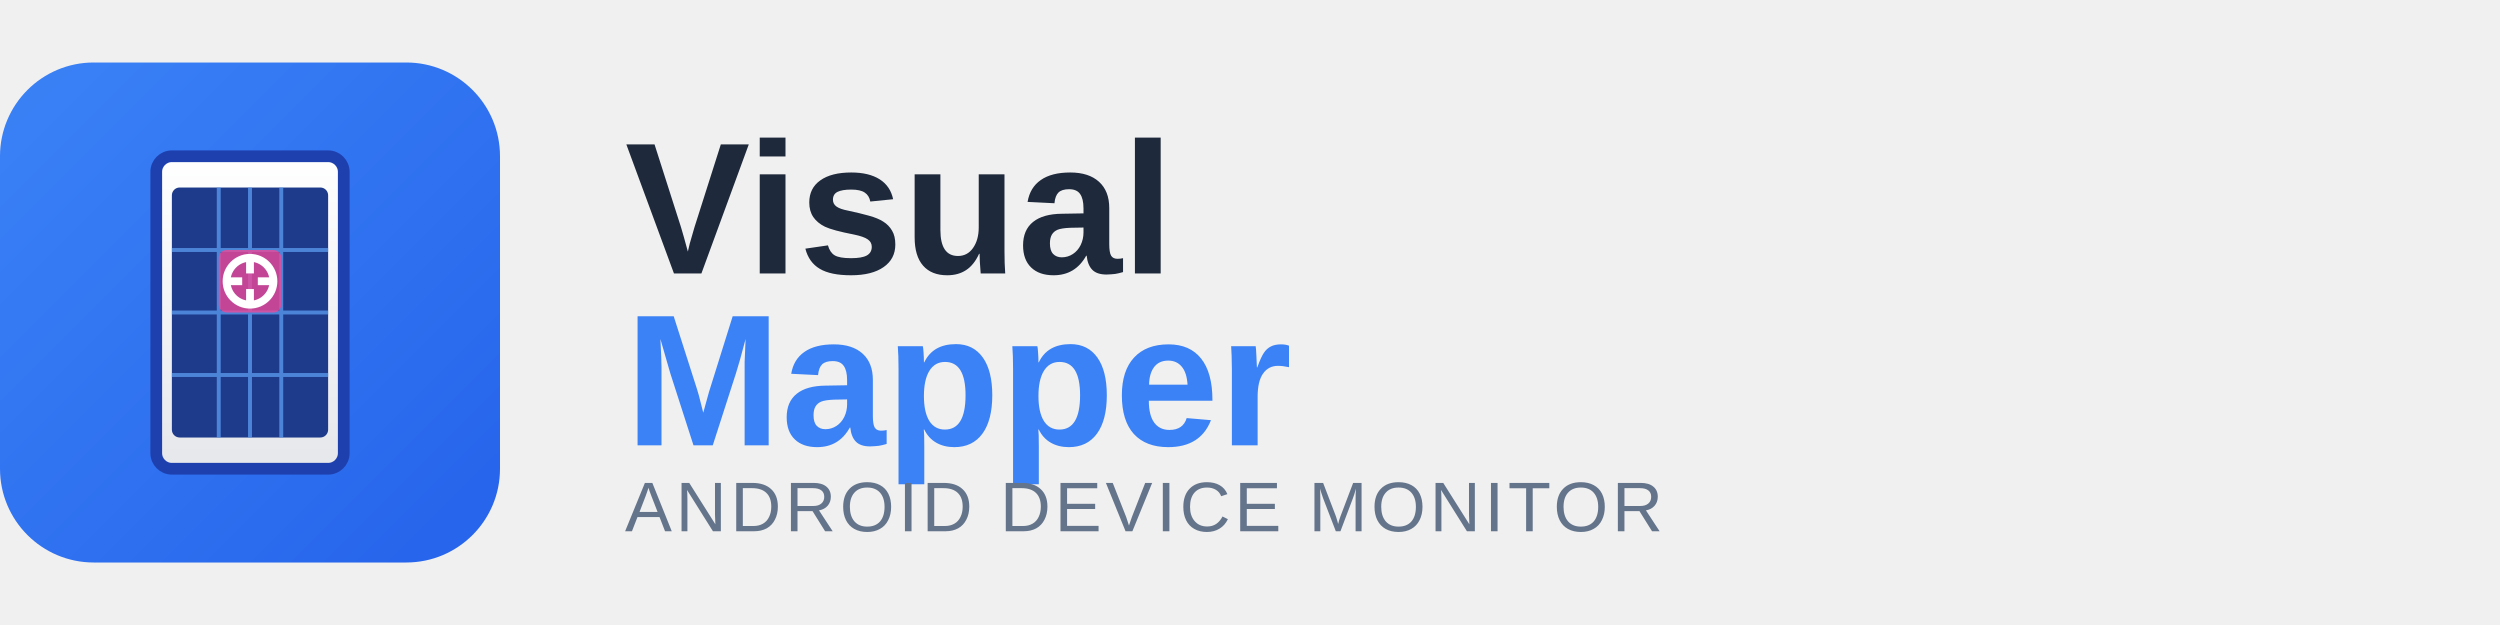
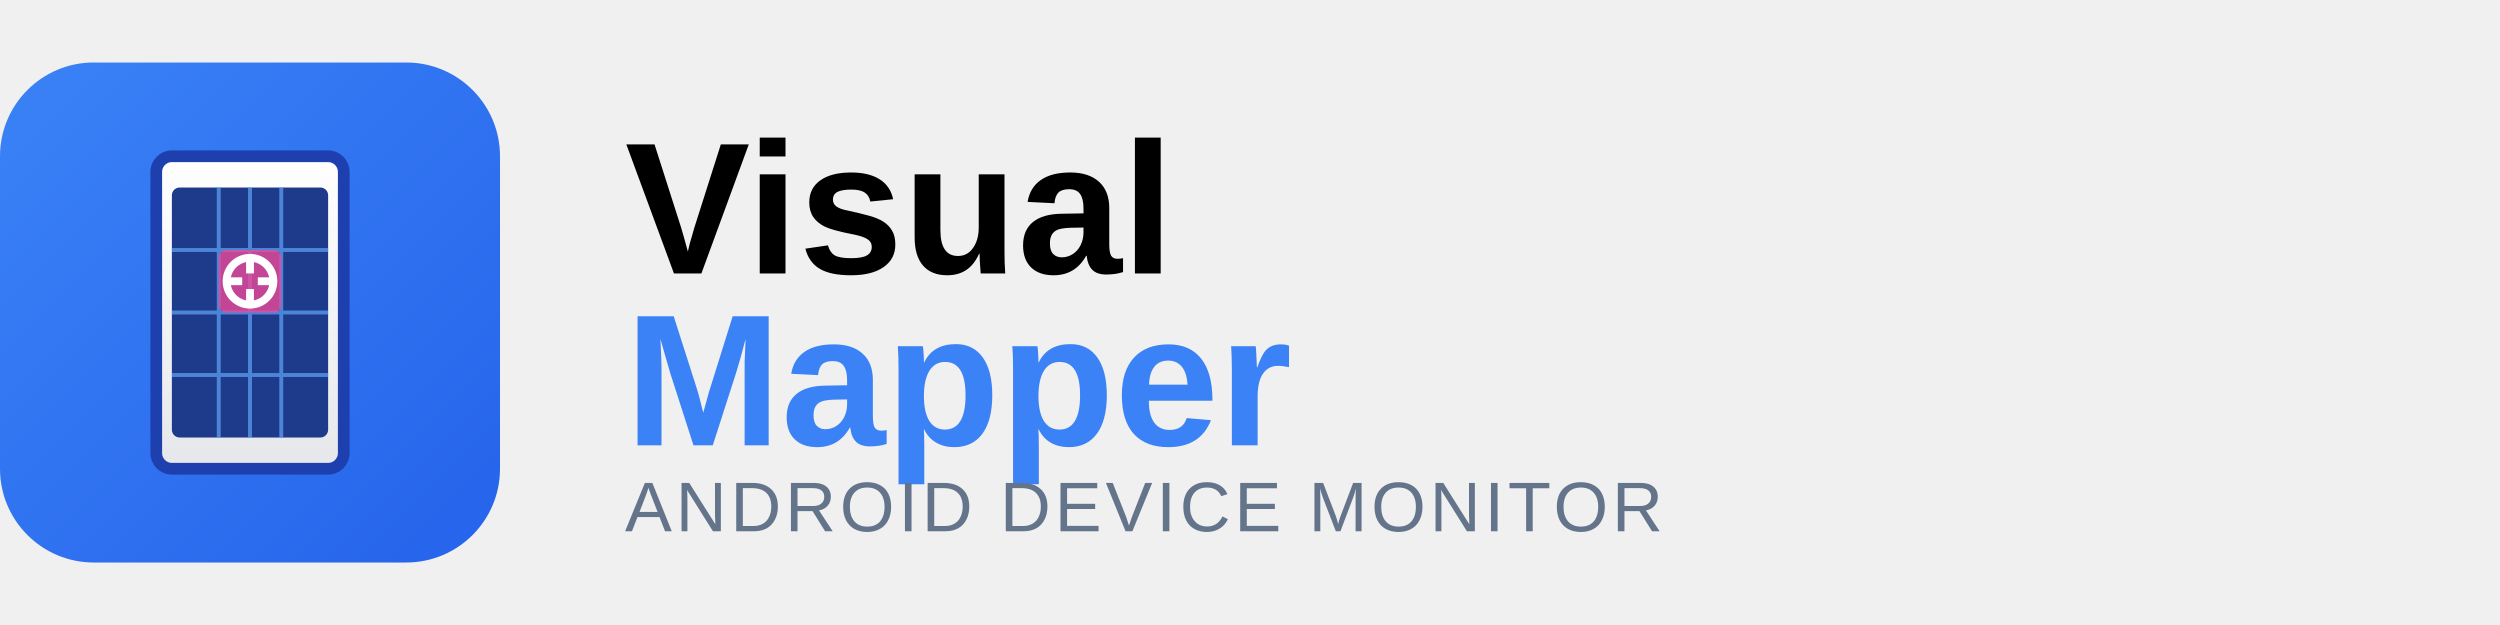
<svg xmlns="http://www.w3.org/2000/svg" viewBox="0 0 320 80">
  <defs>
    <linearGradient id="iconBg" x1="0%" y1="0%" x2="100%" y2="100%">
      <stop offset="0%" style="stop-color:#3b82f6;stop-opacity:1" />
      <stop offset="100%" style="stop-color:#2563eb;stop-opacity:1" />
    </linearGradient>
    <linearGradient id="deviceFill" x1="0%" y1="0%" x2="0%" y2="100%">
      <stop offset="0%" style="stop-color:#ffffff;stop-opacity:1" />
      <stop offset="100%" style="stop-color:#e5e7eb;stop-opacity:1" />
    </linearGradient>
  </defs>
  <g id="icon">
    <rect width="64" height="64" y="8" rx="12" fill="url(#iconBg)" />
    <rect x="20" y="20" width="24" height="40" rx="2" fill="url(#deviceFill)" stroke="#1e40af" stroke-width="1.5" />
    <rect x="22" y="24" width="20" height="32" rx="1" fill="#1e3a8a" />
    <g opacity="0.7">
      <line x1="28" y1="24" x2="28" y2="56" stroke="#60a5fa" stroke-width="0.5" />
      <line x1="32" y1="24" x2="32" y2="56" stroke="#60a5fa" stroke-width="0.5" />
      <line x1="36" y1="24" x2="36" y2="56" stroke="#60a5fa" stroke-width="0.5" />
      <line x1="22" y1="32" x2="42" y2="32" stroke="#60a5fa" stroke-width="0.5" />
      <line x1="22" y1="40" x2="42" y2="40" stroke="#60a5fa" stroke-width="0.5" />
      <line x1="22" y1="48" x2="42" y2="48" stroke="#60a5fa" stroke-width="0.5" />
    </g>
    <rect x="28" y="32" width="8" height="8" rx="1" fill="#ec4899" opacity="0.8" />
    <circle cx="32" cy="36" r="3" fill="none" stroke="#fff" stroke-width="1" />
    <line x1="32" y1="33" x2="32" y2="35" stroke="#fff" stroke-width="1" />
    <line x1="32" y1="37" x2="32" y2="39" stroke="#fff" stroke-width="1" />
    <line x1="29" y1="36" x2="31" y2="36" stroke="#fff" stroke-width="1" />
    <line x1="33" y1="36" x2="35" y2="36" stroke="#fff" stroke-width="1" />
  </g>
  <g id="text">
-     <text x="80" y="35" font-family="Arial, sans-serif" font-size="24" font-weight="700" fill="#1e293b">Visual</text>
+     <text x="80" y="35" font-family="Arial, sans-serif" font-size="24" font-weight="700" fill="currentColor" class="logo-text-primary">Visual</text>
    <text x="80" y="57" font-family="Arial, sans-serif" font-size="24" font-weight="700" fill="#3b82f6">Mapper</text>
    <text x="80" y="68" font-family="Arial, sans-serif" font-size="9" font-weight="400" fill="#64748b" letter-spacing="0.5">ANDROID DEVICE MONITOR</text>
  </g>
</svg>
